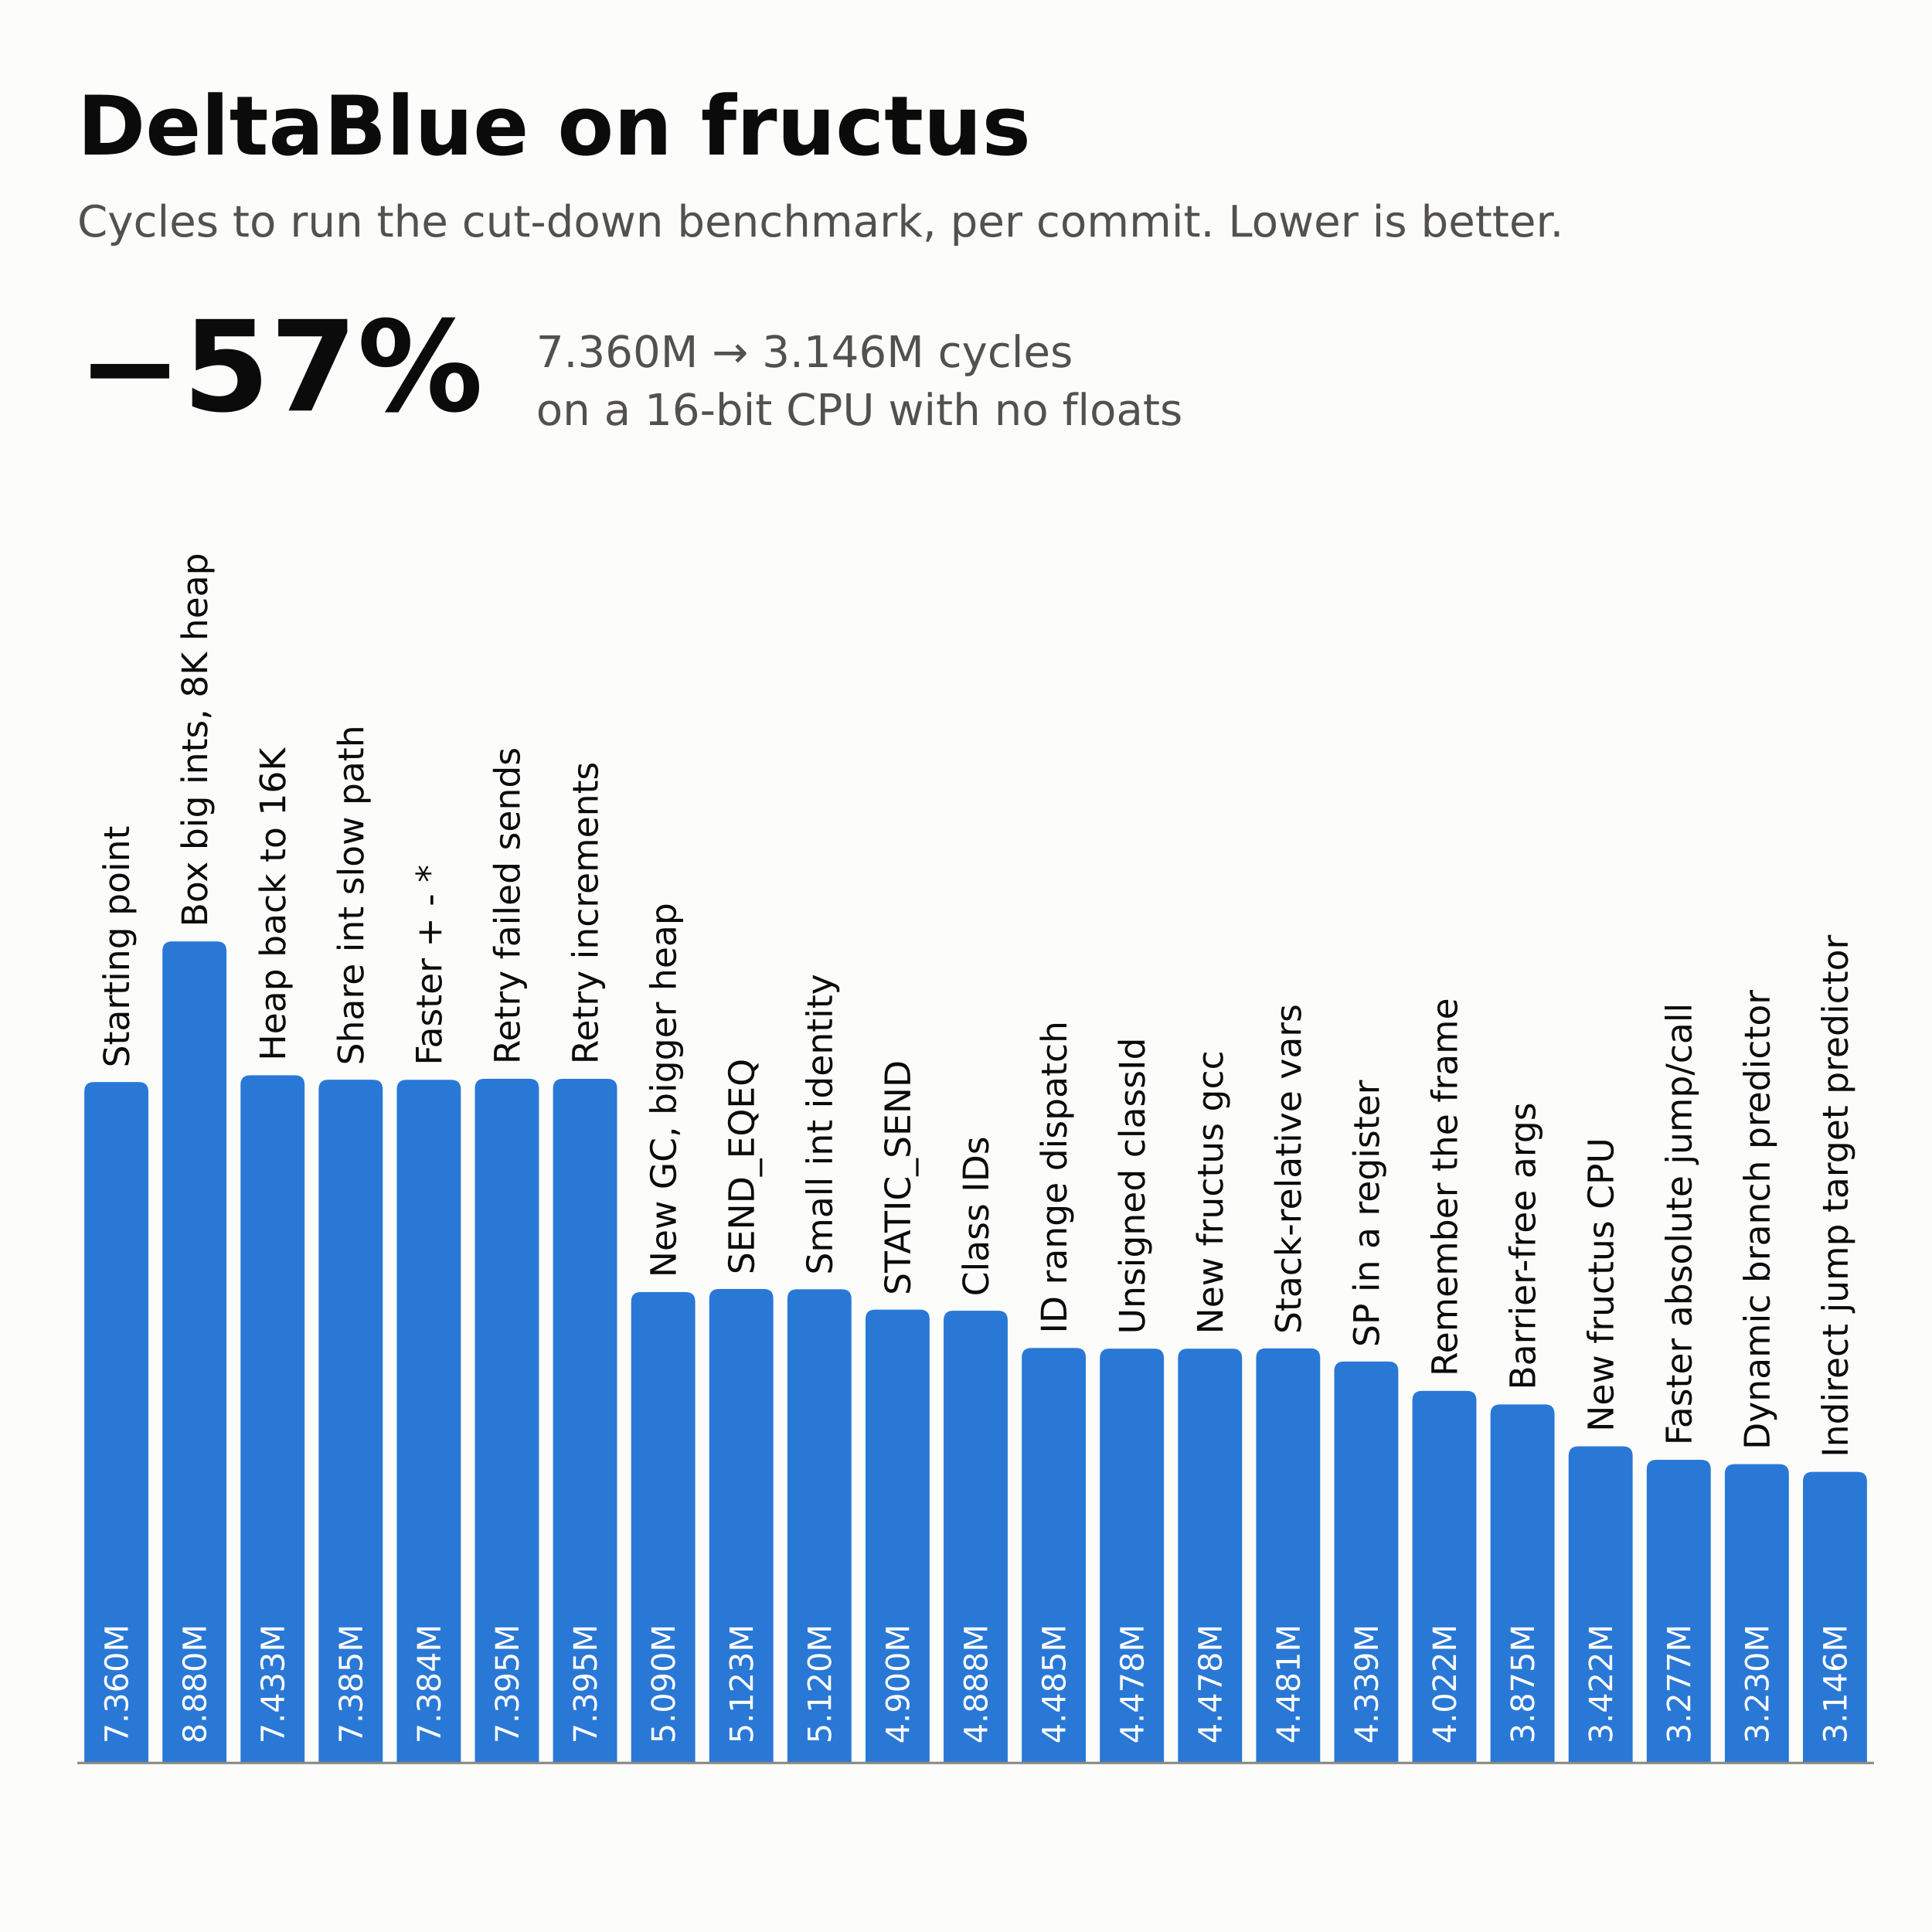
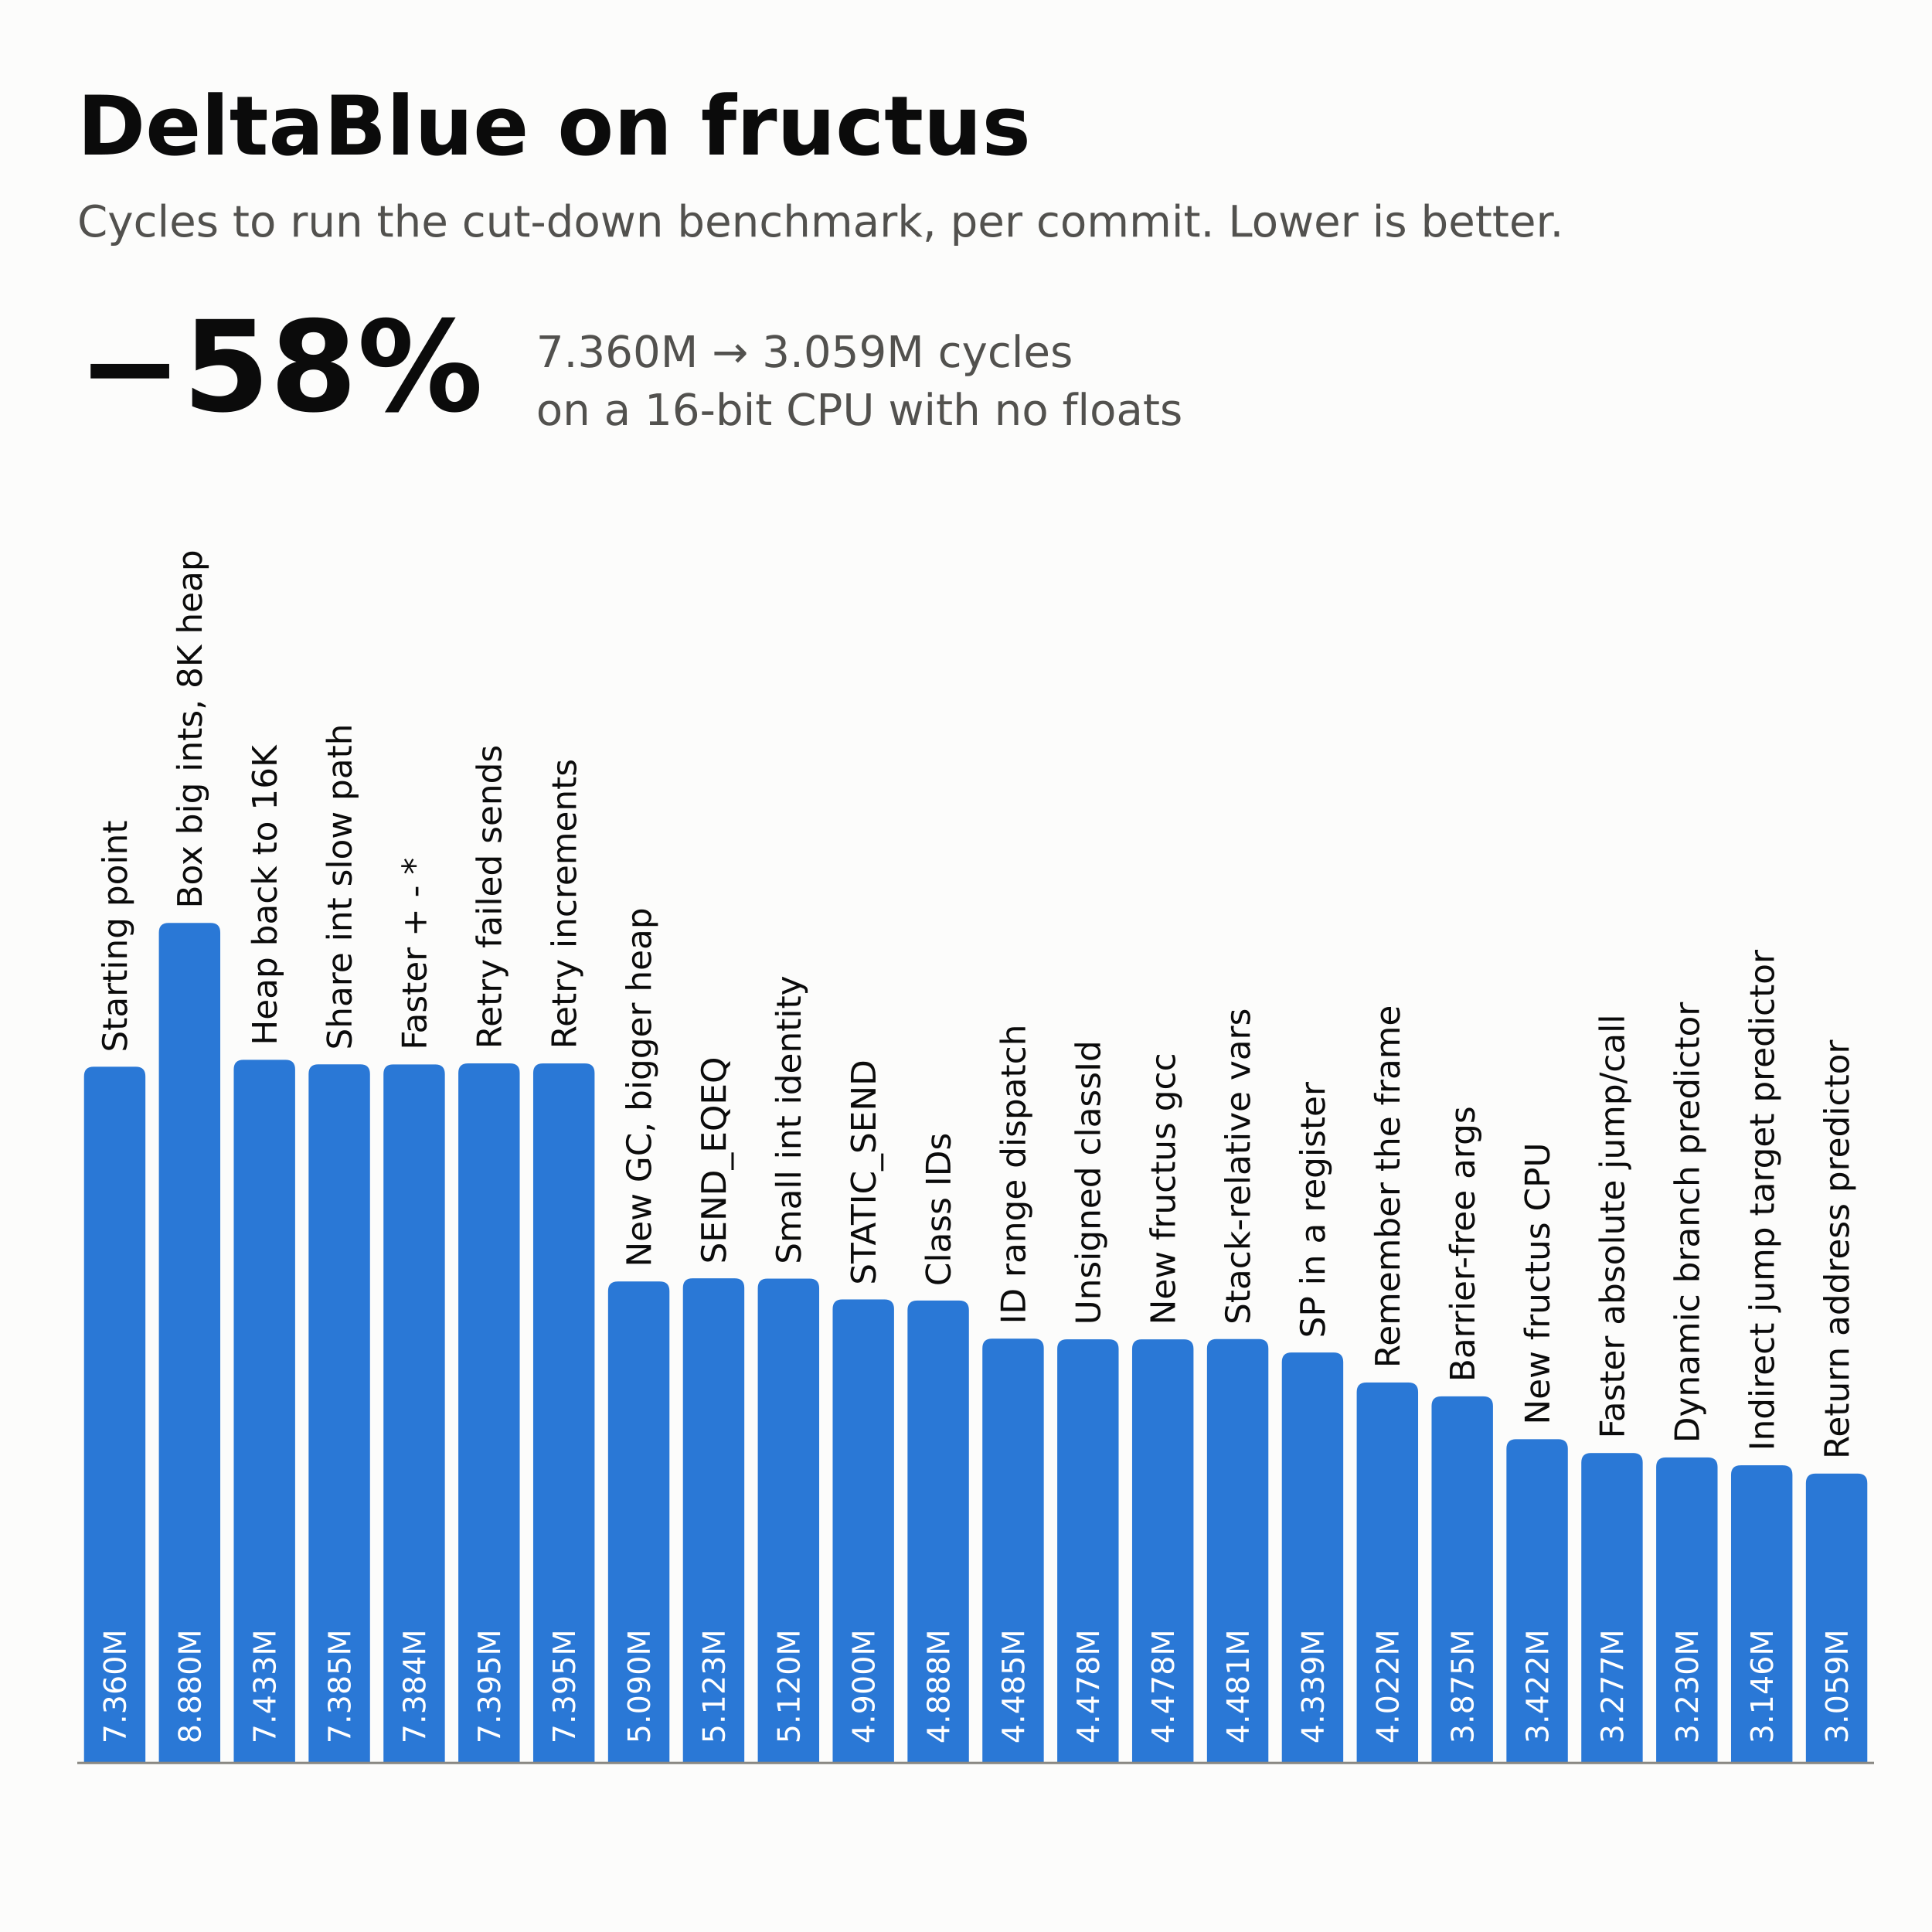
<svg xmlns="http://www.w3.org/2000/svg" width="800" height="800" viewBox="0 0 800 800" font-family="'DejaVu Sans', 'Liberation Sans', sans-serif">
  <rect width="800" height="800" fill="#fcfcfb" />
  <text x="32" y="64" font-size="34" font-weight="bold" fill="#0b0b0b">DeltaBlue on fructus</text>
  <text x="32" y="98" font-size="18" fill="#52514e">Cycles to run the cut-down benchmark, per commit. Lower is better.</text>
-   <text x="32" y="170" font-size="52" font-weight="bold" fill="#0b0b0b">−57%</text>
-   <text x="222" y="152" font-size="18" fill="#52514e">7.360M → 3.146M cycles</text>
+   <text x="32" y="170" font-size="52" font-weight="bold" fill="#0b0b0b">−58%</text>
+   <text x="222" y="152" font-size="18" fill="#52514e">7.360M → 3.059M cycles</text>
  <text x="222" y="176" font-size="18" fill="#52514e">on a 16-bit CPU with no floats</text>
-   <path d="M34.911,730 V452.049 Q34.911,448.049 38.911,448.049 H57.437 Q61.437,448.049 61.437,452.049 V730 Z" fill="#2a78d6" />
-   <text transform="translate(52.94845,722) rotate(-90)" font-size="13.263" fill="#ffffff">7.360M</text>
-   <text transform="translate(53.42591,442.0488) rotate(-90)" font-size="14.6" fill="#0b0b0b">Starting point</text>
-   <path d="M67.259,730 V393.82 Q67.259,389.82 71.259,389.82 H89.784 Q93.784,389.82 93.784,393.82 V730 Z" fill="#2a78d6" />
-   <text transform="translate(85.29628,722) rotate(-90)" font-size="13.263" fill="#ffffff">8.880M</text>
-   <text transform="translate(85.77373,383.8198) rotate(-90)" font-size="14.6" fill="#0b0b0b">Box big ints, 8K heap</text>
-   <path d="M99.607,730 V449.252 Q99.607,445.252 103.607,445.252 H122.132 Q126.132,445.252 126.132,449.252 V730 Z" fill="#2a78d6" />
-   <text transform="translate(117.6441,722) rotate(-90)" font-size="13.263" fill="#ffffff">7.433M</text>
-   <text transform="translate(118.1216,439.2523) rotate(-90)" font-size="14.6" fill="#0b0b0b">Heap back to 16K</text>
-   <path d="M131.955,730 V451.091 Q131.955,447.091 135.955,447.091 H154.48 Q158.48,447.091 158.48,451.091 V730 Z" fill="#2a78d6" />
-   <text transform="translate(149.9919,722) rotate(-90)" font-size="13.263" fill="#ffffff">7.385M</text>
-   <text transform="translate(150.4694,441.0911) rotate(-90)" font-size="14.6" fill="#0b0b0b">Share int slow path</text>
-   <path d="M164.303,730 V451.129 Q164.303,447.129 168.303,447.129 H186.828 Q190.828,447.129 190.828,451.129 V730 Z" fill="#2a78d6" />
-   <text transform="translate(182.3398,722) rotate(-90)" font-size="13.263" fill="#ffffff">7.384M</text>
-   <text transform="translate(182.8172,441.1294) rotate(-90)" font-size="14.6" fill="#0b0b0b">Faster + - *</text>
-   <path d="M196.65,730 V450.7 Q196.65,446.7 200.65,446.7 H219.176 Q223.176,446.7 223.176,450.7 V730 Z" fill="#2a78d6" />
-   <text transform="translate(214.6876,722) rotate(-90)" font-size="13.263" fill="#ffffff">7.395M</text>
-   <text transform="translate(215.165,440.7001) rotate(-90)" font-size="14.6" fill="#0b0b0b">Retry failed sends</text>
-   <path d="M228.998,730 V450.719 Q228.998,446.719 232.998,446.719 H251.523 Q255.523,446.719 255.523,450.719 V730 Z" fill="#2a78d6" />
-   <text transform="translate(247.0354,722) rotate(-90)" font-size="13.263" fill="#ffffff">7.395M</text>
-   <text transform="translate(247.5129,440.7189) rotate(-90)" font-size="14.6" fill="#0b0b0b">Retry increments</text>
-   <path d="M261.346,730 V539.024 Q261.346,535.024 265.346,535.024 H283.871 Q287.871,535.024 287.871,539.024 V730 Z" fill="#2a78d6" />
-   <text transform="translate(279.3832,722) rotate(-90)" font-size="13.263" fill="#ffffff">5.090M</text>
-   <text transform="translate(279.8607,529.0243) rotate(-90)" font-size="14.6" fill="#0b0b0b">New GC, bigger heap</text>
-   <path d="M293.694,730 V537.742 Q293.694,533.742 297.694,533.742 H316.219 Q320.219,533.742 320.219,537.742 V730 Z" fill="#2a78d6" />
-   <text transform="translate(311.7311,722) rotate(-90)" font-size="13.263" fill="#ffffff">5.123M</text>
-   <text transform="translate(312.2085,527.7423) rotate(-90)" font-size="14.6" fill="#0b0b0b">SEND_EQEQ</text>
-   <path d="M326.042,730 V537.86 Q326.042,533.86 330.042,533.86 H348.567 Q352.567,533.86 352.567,537.86 V730 Z" fill="#2a78d6" />
-   <text transform="translate(344.0789,722) rotate(-90)" font-size="13.263" fill="#ffffff">5.120M</text>
-   <text transform="translate(344.5563,527.86) rotate(-90)" font-size="14.6" fill="#0b0b0b">Small int identity</text>
-   <path d="M358.39,730 V546.288 Q358.39,542.288 362.39,542.288 H380.915 Q384.915,542.288 384.915,546.288 V730 Z" fill="#2a78d6" />
-   <text transform="translate(376.4267,722) rotate(-90)" font-size="13.263" fill="#ffffff">4.900M</text>
-   <text transform="translate(376.9042,536.2879) rotate(-90)" font-size="14.6" fill="#0b0b0b">STATIC_SEND</text>
-   <path d="M390.737,730 V546.738 Q390.737,542.738 394.737,542.738 H413.263 Q417.263,542.738 417.263,546.738 V730 Z" fill="#2a78d6" />
-   <text transform="translate(408.7745,722) rotate(-90)" font-size="13.263" fill="#ffffff">4.888M</text>
-   <text transform="translate(409.252,536.7384) rotate(-90)" font-size="14.6" fill="#0b0b0b">Class IDs</text>
-   <path d="M423.085,730 V562.17 Q423.085,558.17 427.085,558.17 H445.61 Q449.61,558.17 449.61,562.17 V730 Z" fill="#2a78d6" />
-   <text transform="translate(441.1224,722) rotate(-90)" font-size="13.263" fill="#ffffff">4.485M</text>
-   <text transform="translate(441.5998,552.1702) rotate(-90)" font-size="14.6" fill="#0b0b0b">ID range dispatch</text>
-   <path d="M455.433,730 V562.445 Q455.433,558.445 459.433,558.445 H477.958 Q481.958,558.445 481.958,562.445 V730 Z" fill="#2a78d6" />
-   <text transform="translate(473.4702,722) rotate(-90)" font-size="13.263" fill="#ffffff">4.478M</text>
-   <text transform="translate(473.9476,552.4451) rotate(-90)" font-size="14.6" fill="#0b0b0b">Unsigned classId</text>
-   <path d="M487.781,730 V562.456 Q487.781,558.456 491.781,558.456 H510.306 Q514.306,558.456 514.306,562.456 V730 Z" fill="#2a78d6" />
-   <text transform="translate(505.818,722) rotate(-90)" font-size="13.263" fill="#ffffff">4.478M</text>
-   <text transform="translate(506.2955,552.456) rotate(-90)" font-size="14.6" fill="#0b0b0b">New fructus gcc</text>
-   <path d="M520.129,730 V562.331 Q520.129,558.331 524.129,558.331 H542.654 Q546.654,558.331 546.654,562.331 V730 Z" fill="#2a78d6" />
-   <text transform="translate(538.1658,722) rotate(-90)" font-size="13.263" fill="#ffffff">4.481M</text>
-   <text transform="translate(538.6433,552.3306) rotate(-90)" font-size="14.6" fill="#0b0b0b">Stack-relative vars</text>
-   <path d="M552.477,730 V567.776 Q552.477,563.776 556.477,563.776 H575.002 Q579.002,563.776 579.002,567.776 V730 Z" fill="#2a78d6" />
-   <text transform="translate(570.5137,722) rotate(-90)" font-size="13.263" fill="#ffffff">4.339M</text>
-   <text transform="translate(570.9911,557.7756) rotate(-90)" font-size="14.6" fill="#0b0b0b">SP in a register</text>
-   <path d="M584.824,730 V579.93 Q584.824,575.93 588.824,575.93 H607.35 Q611.35,575.93 611.35,579.93 V730 Z" fill="#2a78d6" />
-   <text transform="translate(602.8615,722) rotate(-90)" font-size="13.263" fill="#ffffff">4.022M</text>
-   <text transform="translate(603.3389,569.9297) rotate(-90)" font-size="14.6" fill="#0b0b0b">Remember the frame</text>
-   <path d="M617.172,730 V585.547 Q617.172,581.547 621.172,581.547 H639.697 Q643.697,581.547 643.697,585.547 V730 Z" fill="#2a78d6" />
-   <text transform="translate(635.2093,722) rotate(-90)" font-size="13.263" fill="#ffffff">3.875M</text>
-   <text transform="translate(635.6868,575.5466) rotate(-90)" font-size="14.6" fill="#0b0b0b">Barrier-free args</text>
-   <path d="M649.52,730 V602.89 Q649.52,598.89 653.52,598.89 H672.045 Q676.045,598.89 676.045,602.89 V730 Z" fill="#2a78d6" />
-   <text transform="translate(667.5571,722) rotate(-90)" font-size="13.263" fill="#ffffff">3.422M</text>
-   <text transform="translate(668.0346,592.8904) rotate(-90)" font-size="14.6" fill="#0b0b0b">New fructus CPU</text>
-   <path d="M681.868,730 V608.481 Q681.868,604.481 685.868,604.481 H704.393 Q708.393,604.481 708.393,608.481 V730 Z" fill="#2a78d6" />
-   <text transform="translate(699.905,722) rotate(-90)" font-size="13.263" fill="#ffffff">3.277M</text>
-   <text transform="translate(700.3824,598.4807) rotate(-90)" font-size="14.6" fill="#0b0b0b">Faster absolute jump/call</text>
-   <path d="M714.216,730 V610.28 Q714.216,606.28 718.216,606.28 H736.741 Q740.741,606.28 740.741,610.28 V730 Z" fill="#2a78d6" />
-   <text transform="translate(732.2528,722) rotate(-90)" font-size="13.263" fill="#ffffff">3.230M</text>
-   <text transform="translate(732.7303,600.2797) rotate(-90)" font-size="14.6" fill="#0b0b0b">Dynamic branch predictor</text>
-   <path d="M746.563,730 V613.465 Q746.563,609.465 750.563,609.465 H769.089 Q773.089,609.465 773.089,613.465 V730 Z" fill="#2a78d6" />
-   <text transform="translate(764.6006,722) rotate(-90)" font-size="13.263" fill="#ffffff">3.146M</text>
-   <text transform="translate(765.0781,603.465) rotate(-90)" font-size="14.6" fill="#0b0b0b">Indirect jump target predictor</text>
+   <path d="M34.79,730 V445.701 Q34.79,441.701 38.79,441.701 H56.21 Q60.21,441.701 60.21,445.701 V730 Z" fill="#2a78d6" />
+   <text transform="translate(52.0756,722) rotate(-90)" font-size="12.71" fill="#ffffff">7.360M</text>
+   <text transform="translate(52.53316,435.7007) rotate(-90)" font-size="14.0" fill="#0b0b0b">Starting point</text>
+   <path d="M65.79,730 V386.161 Q65.79,382.161 69.79,382.161 H87.21 Q91.21,382.161 91.21,386.161 V730 Z" fill="#2a78d6" />
+   <text transform="translate(83.0756,722) rotate(-90)" font-size="12.71" fill="#ffffff">8.880M</text>
+   <text transform="translate(83.53316,376.1606) rotate(-90)" font-size="14.0" fill="#0b0b0b">Box big ints, 8K heap</text>
+   <path d="M96.79,730 V442.841 Q96.79,438.841 100.79,438.841 H118.21 Q122.21,438.841 122.21,442.841 V730 Z" fill="#2a78d6" />
+   <text transform="translate(114.0756,722) rotate(-90)" font-size="12.71" fill="#ffffff">7.433M</text>
+   <text transform="translate(114.5332,432.8412) rotate(-90)" font-size="14.0" fill="#0b0b0b">Heap back to 16K</text>
+   <path d="M127.79,730 V444.721 Q127.79,440.721 131.79,440.721 H149.21 Q153.21,440.721 153.21,444.721 V730 Z" fill="#2a78d6" />
+   <text transform="translate(145.0756,722) rotate(-90)" font-size="12.71" fill="#ffffff">7.385M</text>
+   <text transform="translate(145.5332,434.7214) rotate(-90)" font-size="14.0" fill="#0b0b0b">Share int slow path</text>
+   <path d="M158.79,730 V444.761 Q158.79,440.761 162.79,440.761 H180.21 Q184.21,440.761 184.21,444.761 V730 Z" fill="#2a78d6" />
+   <text transform="translate(176.0756,722) rotate(-90)" font-size="12.71" fill="#ffffff">7.384M</text>
+   <text transform="translate(176.5332,434.7606) rotate(-90)" font-size="14.0" fill="#0b0b0b">Faster + - *</text>
+   <path d="M189.79,730 V444.322 Q189.79,440.322 193.79,440.322 H211.21 Q215.21,440.322 215.21,444.322 V730 Z" fill="#2a78d6" />
+   <text transform="translate(207.0756,722) rotate(-90)" font-size="12.71" fill="#ffffff">7.395M</text>
+   <text transform="translate(207.5332,434.3216) rotate(-90)" font-size="14.0" fill="#0b0b0b">Retry failed sends</text>
+   <path d="M220.79,730 V444.341 Q220.79,440.341 224.79,440.341 H242.21 Q246.21,440.341 246.21,444.341 V730 Z" fill="#2a78d6" />
+   <text transform="translate(238.0756,722) rotate(-90)" font-size="12.71" fill="#ffffff">7.395M</text>
+   <text transform="translate(238.5332,434.3408) rotate(-90)" font-size="14.0" fill="#0b0b0b">Retry increments</text>
+   <path d="M251.79,730 V534.634 Q251.79,530.634 255.79,530.634 H273.21 Q277.21,530.634 277.21,534.634 V730 Z" fill="#2a78d6" />
+   <text transform="translate(269.0756,722) rotate(-90)" font-size="12.71" fill="#ffffff">5.090M</text>
+   <text transform="translate(269.5332,524.6344) rotate(-90)" font-size="14.0" fill="#0b0b0b">New GC, bigger heap</text>
+   <path d="M282.79,730 V533.324 Q282.79,529.324 286.79,529.324 H304.21 Q308.21,529.324 308.21,533.324 V730 Z" fill="#2a78d6" />
+   <text transform="translate(300.0756,722) rotate(-90)" font-size="12.71" fill="#ffffff">5.123M</text>
+   <text transform="translate(300.5332,523.3235) rotate(-90)" font-size="14.0" fill="#0b0b0b">SEND_EQEQ</text>
+   <path d="M313.79,730 V533.444 Q313.79,529.444 317.79,529.444 H335.21 Q339.21,529.444 339.21,533.444 V730 Z" fill="#2a78d6" />
+   <text transform="translate(331.0756,722) rotate(-90)" font-size="12.71" fill="#ffffff">5.120M</text>
+   <text transform="translate(331.5332,523.4439) rotate(-90)" font-size="14.0" fill="#0b0b0b">Small int identity</text>
+   <path d="M344.79,730 V542.062 Q344.79,538.062 348.79,538.062 H366.21 Q370.21,538.062 370.21,542.062 V730 Z" fill="#2a78d6" />
+   <text transform="translate(362.0756,722) rotate(-90)" font-size="12.71" fill="#ffffff">4.900M</text>
+   <text transform="translate(362.5332,532.0616) rotate(-90)" font-size="14.0" fill="#0b0b0b">STATIC_SEND</text>
+   <path d="M375.79,730 V542.522 Q375.79,538.522 379.79,538.522 H397.21 Q401.21,538.522 401.21,542.522 V730 Z" fill="#2a78d6" />
+   <text transform="translate(393.0756,722) rotate(-90)" font-size="12.71" fill="#ffffff">4.888M</text>
+   <text transform="translate(393.5332,532.5222) rotate(-90)" font-size="14.0" fill="#0b0b0b">Class IDs</text>
+   <path d="M406.79,730 V558.301 Q406.79,554.301 410.79,554.301 H428.21 Q432.21,554.301 432.21,558.301 V730 Z" fill="#2a78d6" />
+   <text transform="translate(424.0756,722) rotate(-90)" font-size="12.71" fill="#ffffff">4.485M</text>
+   <text transform="translate(424.5332,548.3015) rotate(-90)" font-size="14.0" fill="#0b0b0b">ID range dispatch</text>
+   <path d="M437.79,730 V558.583 Q437.79,554.583 441.79,554.583 H459.21 Q463.21,554.583 463.21,558.583 V730 Z" fill="#2a78d6" />
+   <text transform="translate(455.0756,722) rotate(-90)" font-size="12.71" fill="#ffffff">4.478M</text>
+   <text transform="translate(455.5332,548.5826) rotate(-90)" font-size="14.0" fill="#0b0b0b">Unsigned classId</text>
+   <path d="M468.79,730 V558.594 Q468.79,554.594 472.79,554.594 H490.21 Q494.21,554.594 494.21,558.594 V730 Z" fill="#2a78d6" />
+   <text transform="translate(486.0756,722) rotate(-90)" font-size="12.71" fill="#ffffff">4.478M</text>
+   <text transform="translate(486.5332,548.5937) rotate(-90)" font-size="14.0" fill="#0b0b0b">New fructus gcc</text>
+   <path d="M499.79,730 V558.465 Q499.79,554.465 503.79,554.465 H521.21 Q525.21,554.465 525.21,558.465 V730 Z" fill="#2a78d6" />
+   <text transform="translate(517.0756,722) rotate(-90)" font-size="12.71" fill="#ffffff">4.481M</text>
+   <text transform="translate(517.5332,548.4654) rotate(-90)" font-size="14.0" fill="#0b0b0b">Stack-relative vars</text>
+   <path d="M530.79,730 V564.033 Q530.79,560.033 534.79,560.033 H552.21 Q556.21,560.033 556.21,564.033 V730 Z" fill="#2a78d6" />
+   <text transform="translate(548.0756,722) rotate(-90)" font-size="12.71" fill="#ffffff">4.339M</text>
+   <text transform="translate(548.5332,554.0331) rotate(-90)" font-size="14.0" fill="#0b0b0b">SP in a register</text>
+   <path d="M561.79,730 V576.461 Q561.79,572.461 565.79,572.461 H583.21 Q587.21,572.461 587.21,576.461 V730 Z" fill="#2a78d6" />
+   <text transform="translate(579.0756,722) rotate(-90)" font-size="12.71" fill="#ffffff">4.022M</text>
+   <text transform="translate(579.5332,566.4608) rotate(-90)" font-size="14.0" fill="#0b0b0b">Remember the frame</text>
+   <path d="M592.79,730 V582.204 Q592.79,578.204 596.79,578.204 H614.21 Q618.21,578.204 618.21,582.204 V730 Z" fill="#2a78d6" />
+   <text transform="translate(610.0756,722) rotate(-90)" font-size="12.71" fill="#ffffff">3.875M</text>
+   <text transform="translate(610.5332,572.2042) rotate(-90)" font-size="14.0" fill="#0b0b0b">Barrier-free args</text>
+   <path d="M623.79,730 V599.939 Q623.79,595.939 627.79,595.939 H645.21 Q649.21,595.939 649.21,599.939 V730 Z" fill="#2a78d6" />
+   <text transform="translate(641.0756,722) rotate(-90)" font-size="12.71" fill="#ffffff">3.422M</text>
+   <text transform="translate(641.5332,589.9385) rotate(-90)" font-size="14.0" fill="#0b0b0b">New fructus CPU</text>
+   <path d="M654.79,730 V605.655 Q654.79,601.655 658.79,601.655 H676.21 Q680.21,601.655 680.21,605.655 V730 Z" fill="#2a78d6" />
+   <text transform="translate(672.0756,722) rotate(-90)" font-size="12.71" fill="#ffffff">3.277M</text>
+   <text transform="translate(672.5332,595.6546) rotate(-90)" font-size="14.0" fill="#0b0b0b">Faster absolute jump/call</text>
+   <path d="M685.79,730 V607.494 Q685.79,603.494 689.79,603.494 H707.21 Q711.21,603.494 711.21,607.494 V730 Z" fill="#2a78d6" />
+   <text transform="translate(703.0756,722) rotate(-90)" font-size="12.71" fill="#ffffff">3.230M</text>
+   <text transform="translate(703.5332,597.4941) rotate(-90)" font-size="14.0" fill="#0b0b0b">Dynamic branch predictor</text>
+   <path d="M716.79,730 V610.751 Q716.79,606.751 720.79,606.751 H738.21 Q742.21,606.751 742.21,610.751 V730 Z" fill="#2a78d6" />
+   <text transform="translate(734.0756,722) rotate(-90)" font-size="12.71" fill="#ffffff">3.146M</text>
+   <text transform="translate(734.5332,600.7511) rotate(-90)" font-size="14.0" fill="#0b0b0b">Indirect jump target predictor</text>
+   <path d="M747.79,730 V614.175 Q747.79,610.175 751.79,610.175 H769.21 Q773.21,610.175 773.21,614.175 V730 Z" fill="#2a78d6" />
+   <text transform="translate(765.0756,722) rotate(-90)" font-size="12.71" fill="#ffffff">3.059M</text>
+   <text transform="translate(765.5332,604.1751) rotate(-90)" font-size="14.0" fill="#0b0b0b">Return address predictor</text>
  <line x1="32" x2="776" y1="730" y2="730" stroke="#8a8984" stroke-width="1" />
</svg>
